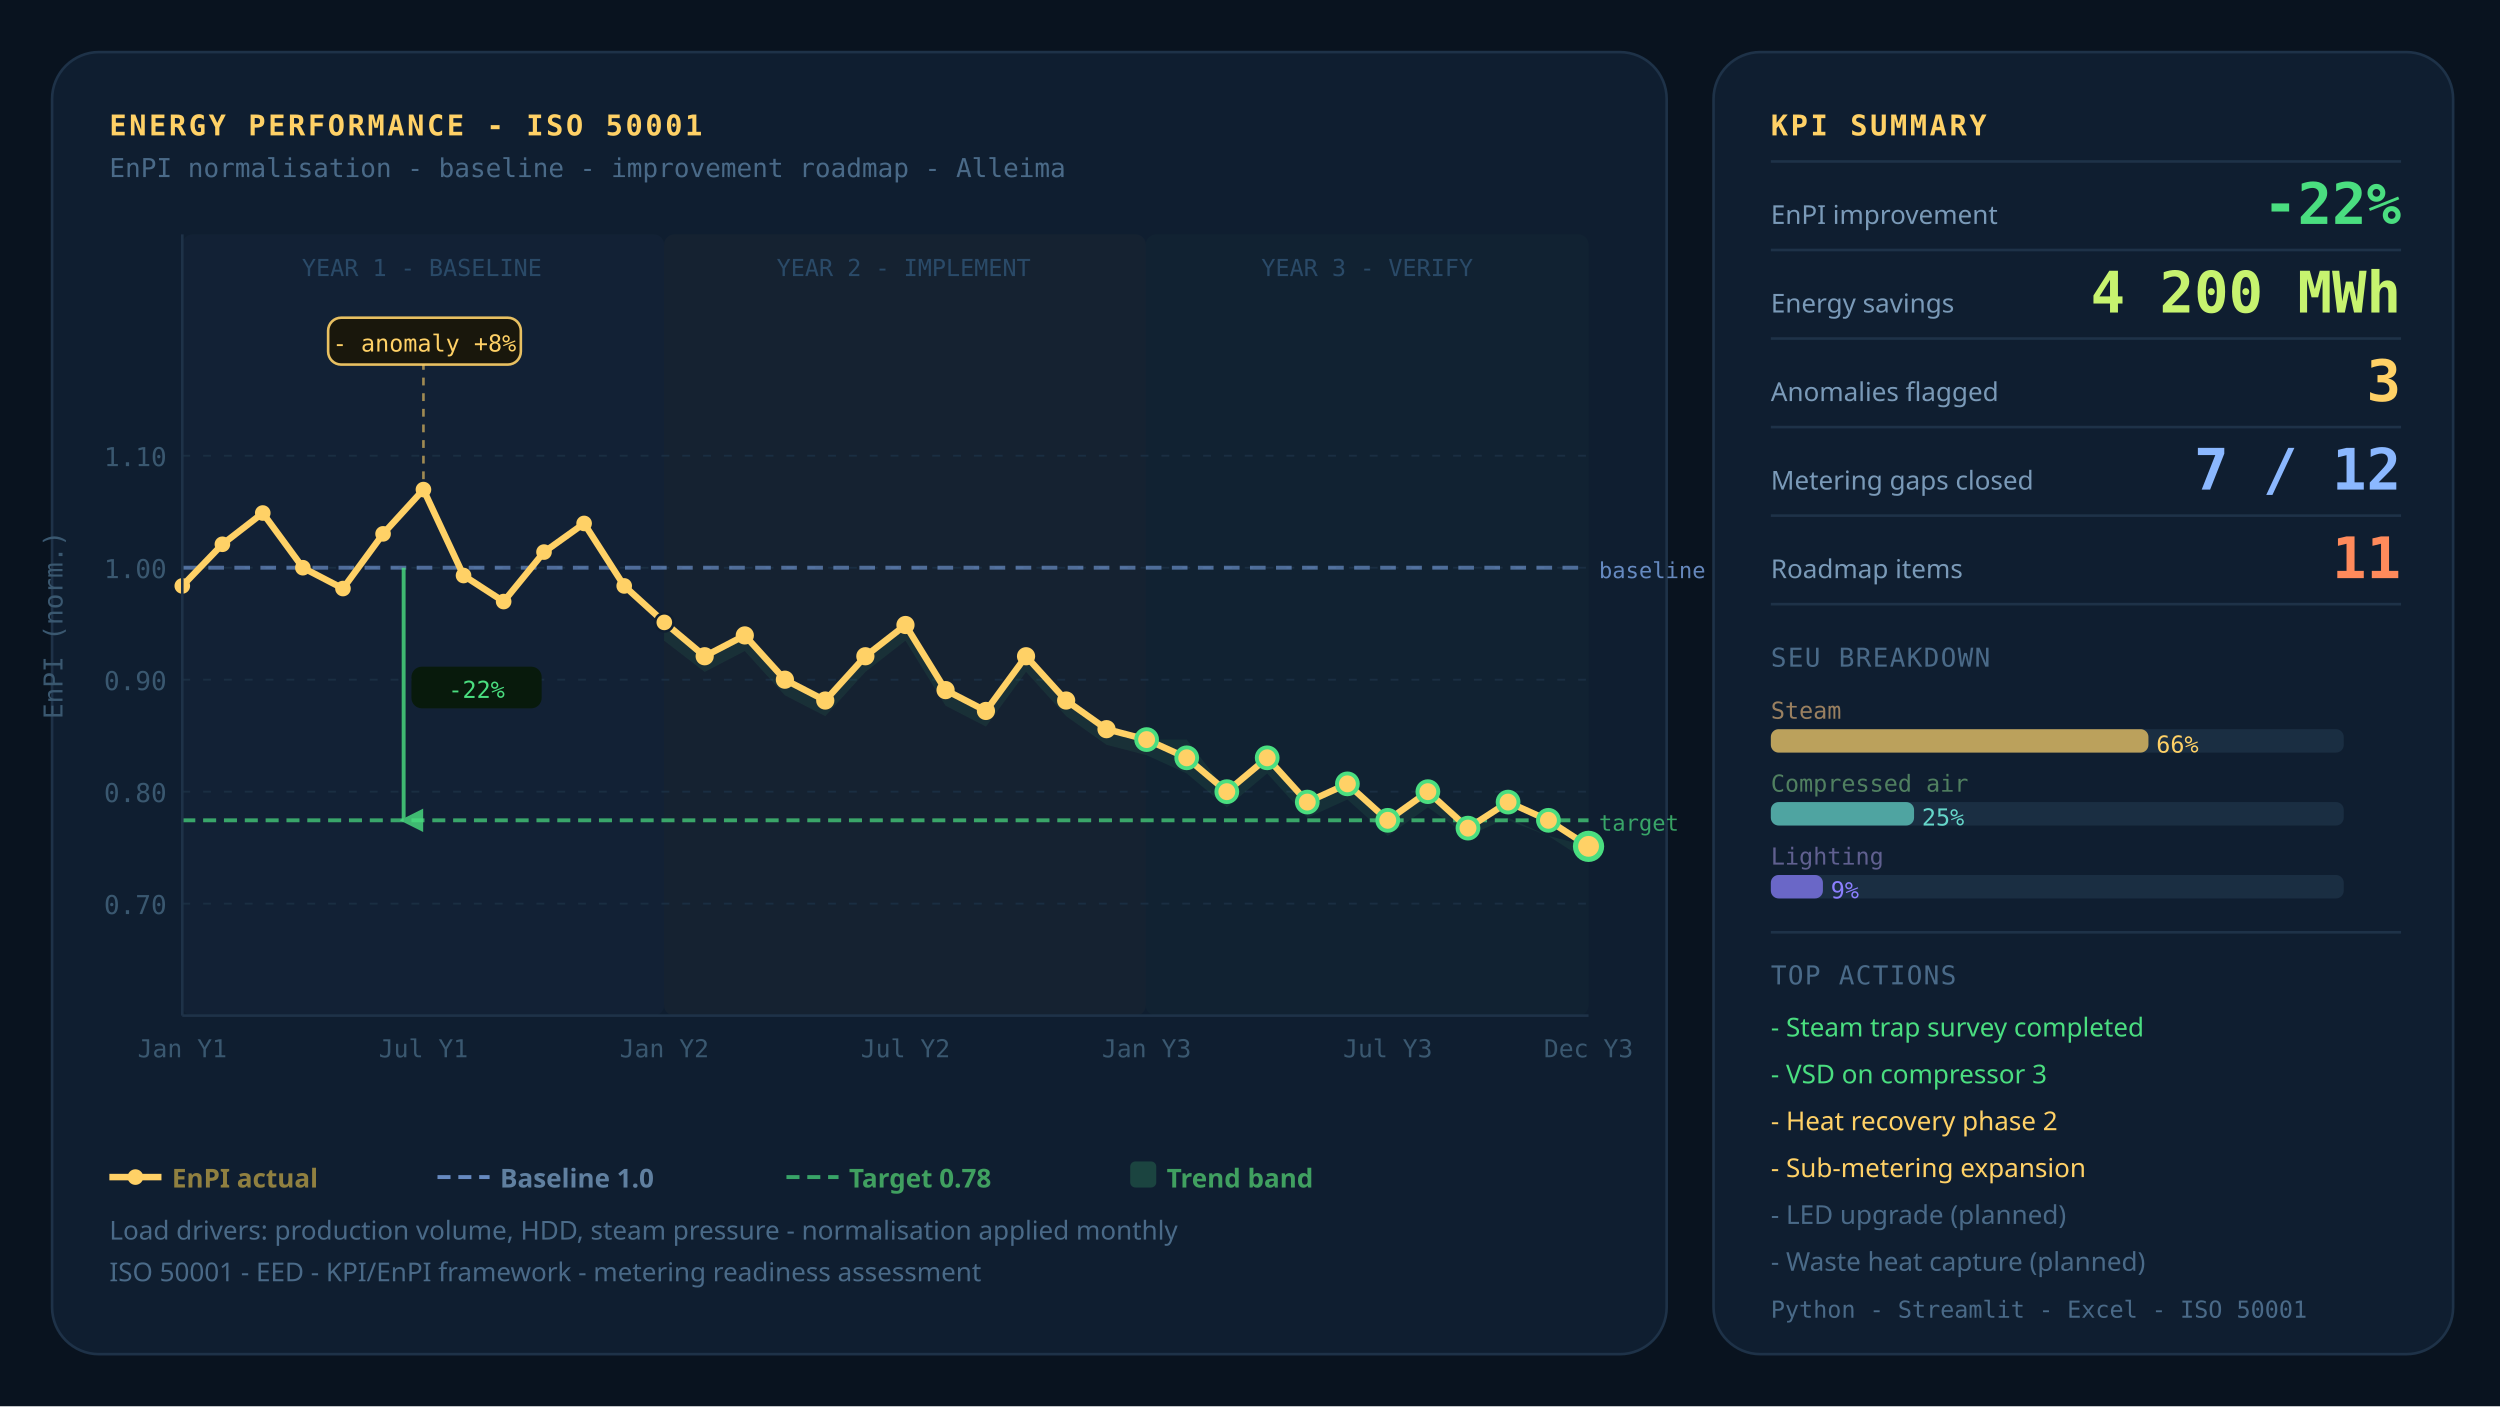
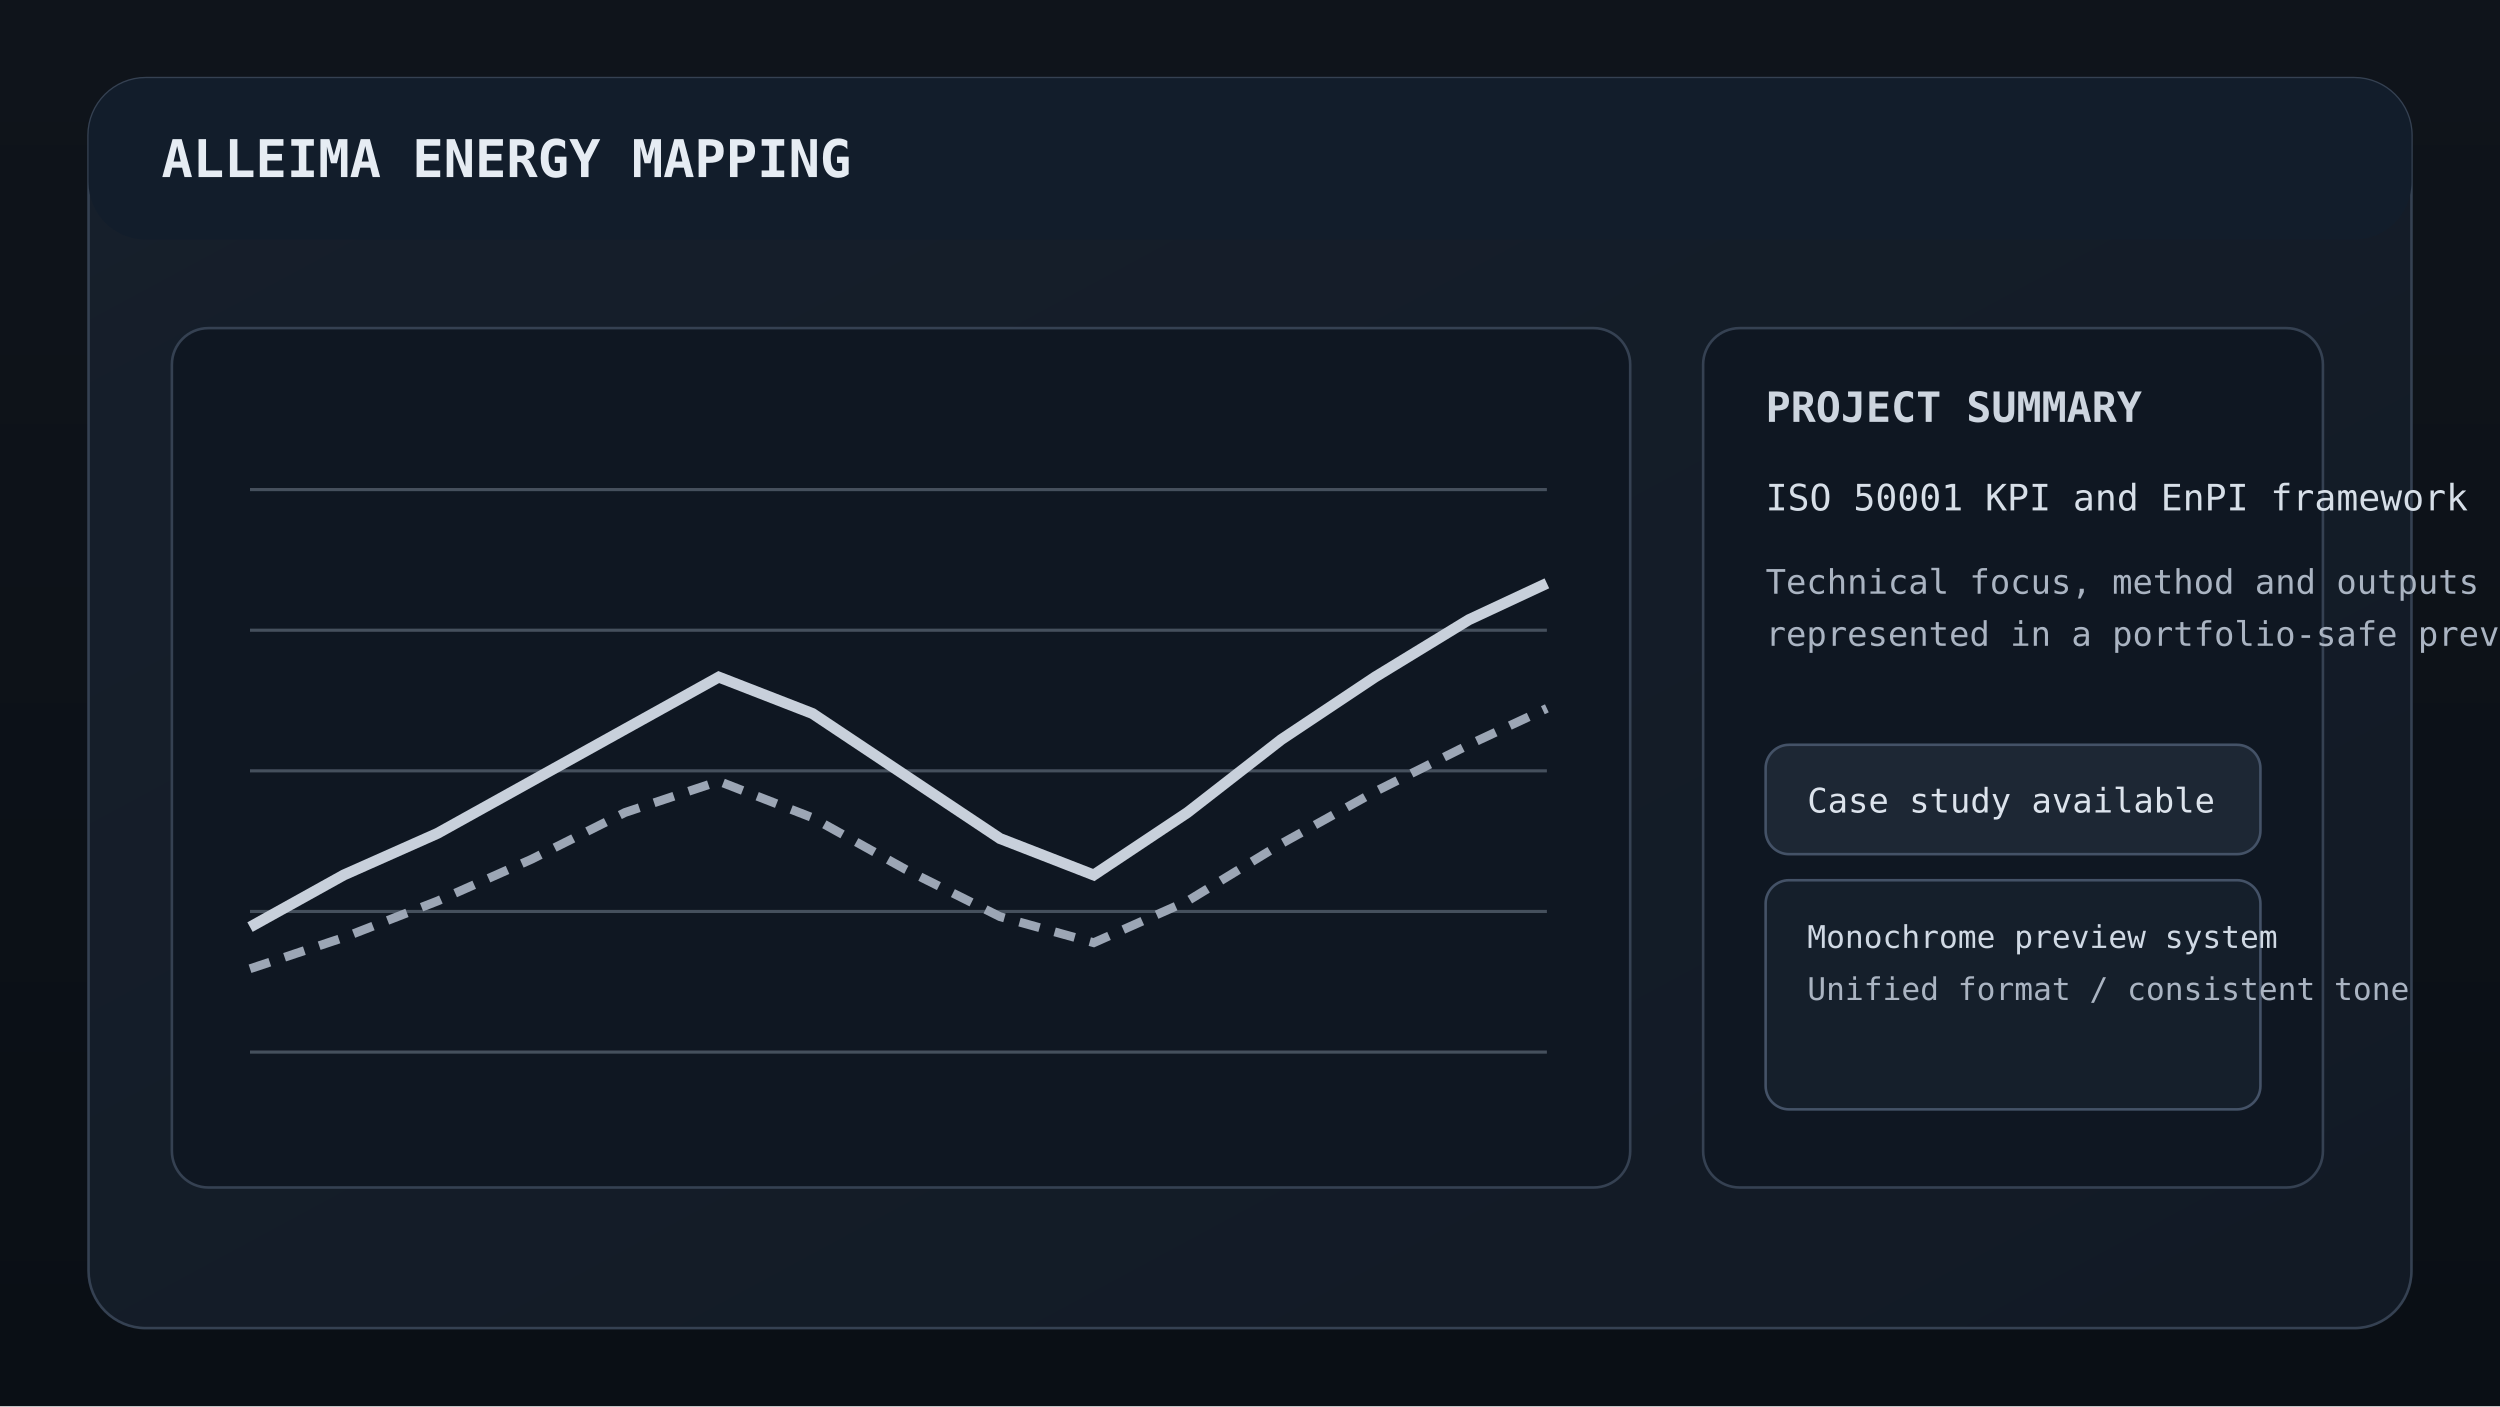
- <svg xmlns="http://www.w3.org/2000/svg" viewBox="0 0 960 540" role="img" aria-label="Industrial energy KPI and ISO 50001 EnPI dashboard">
-   <rect width="960" height="540" fill="#09131f" />
-   <rect x="20" y="20" width="620" height="500" rx="18" fill="#0f1e30" stroke="#1e3248" stroke-width="1" />
-   <rect x="658" y="20" width="284" height="500" rx="18" fill="#0f1e30" stroke="#1e3248" stroke-width="1" />
-   <text x="42" y="52" fill="#ffd166" font-family="ui-monospace,monospace" font-size="11" font-weight="700" letter-spacing="1">ENERGY PERFORMANCE - ISO 50001</text>
-   <text x="42" y="68" fill="#4a6a88" font-family="ui-monospace,monospace" font-size="10">EnPI normalisation - baseline - improvement roadmap - Alleima</text>
-   <rect x="70" y="90" width="185" height="300" fill="#8bb8ff" opacity="0.025" rx="4" />
-   <rect x="255" y="90" width="185" height="300" fill="#ffd166" opacity="0.025" rx="4" />
-   <rect x="440" y="90" width="170" height="300" fill="#4ade80" opacity="0.025" rx="4" />
-   <text x="162" y="106" fill="#2a4a68" font-family="ui-monospace,monospace" font-size="9" text-anchor="middle">YEAR 1 - BASELINE</text>
-   <text x="347" y="106" fill="#2a4a68" font-family="ui-monospace,monospace" font-size="9" text-anchor="middle">YEAR 2 - IMPLEMENT</text>
-   <text x="525" y="106" fill="#2a4a68" font-family="ui-monospace,monospace" font-size="9" text-anchor="middle">YEAR 3 - VERIFY</text>
-   <g stroke="#1a2e42" stroke-width="0.7" stroke-dasharray="3 5">
-     <line x1="70" y1="218" x2="610" y2="218" />
-     <line x1="70" y1="261" x2="610" y2="261" />
-     <line x1="70" y1="304" x2="610" y2="304" />
-     <line x1="70" y1="347" x2="610" y2="347" />
-     <line x1="70" y1="175" x2="610" y2="175" />
+ <svg xmlns="http://www.w3.org/2000/svg" viewBox="0 0 960 540" role="img" aria-label="ISO 50001 KPI and EnPI framework">
+   <defs>
+     <linearGradient id="bg" x1="0" y1="0" x2="0" y2="1">
+       <stop offset="0" stop-color="#0f141b" />
+       <stop offset="1" stop-color="#0a0f15" />
+     </linearGradient>
+     <linearGradient id="panel" x1="0" y1="0" x2="1" y2="1">
+       <stop offset="0" stop-color="#161f2b" />
+       <stop offset="1" stop-color="#121a25" />
+     </linearGradient>
+   </defs>
+   <rect width="960" height="540" fill="url(#bg)" />
+   <rect x="34" y="30" width="892" height="480" rx="22" fill="url(#panel)" stroke="#354152" />
+   <rect x="34" y="30" width="892" height="62" rx="22" fill="#121d2b" />
+   <text x="62" y="68" fill="#e6ecf3" font-family="ui-monospace, SFMono-Regular, Menlo, monospace" font-size="20" font-weight="700">ALLEIMA ENERGY MAPPING</text>
+   <rect x="66" y="126" width="560" height="330" rx="14" fill="#0f1722" stroke="#354152" />
+   <g stroke="#5d6876" stroke-width="1.2" opacity="0.7">
+     <line x1="96" y1="404" x2="594" y2="404" />
+     <line x1="96" y1="350" x2="594" y2="350" />
+     <line x1="96" y1="296" x2="594" y2="296" />
+     <line x1="96" y1="242" x2="594" y2="242" />
+     <line x1="96" y1="188" x2="594" y2="188" />
  </g>
-   <line x1="70" y1="218" x2="610" y2="218" stroke="#8bb8ff" stroke-width="1.5" stroke-dasharray="6 4" opacity="0.5" />
-   <line x1="70" y1="315" x2="610" y2="315" stroke="#4ade80" stroke-width="1.5" stroke-dasharray="5 3" opacity="0.7" />
-   <path d="M255,246 L270.6,258 L286,250 L301.4,267 L316.9,275 L332.3,258 L347.7,246 L363.1,271 L378.6,279 L394,258 L409.4,275 L424.9,286 L440.3,290 L455.7,297 L471.1,310 L486.6,297 L502,314 L517.4,307 L532.9,321 L548.3,310 L563.7,321 L579.1,314 L594.6,321 L610,331 L610,325 L594.6,321 L579.1,315 L563.7,315 L548.3,304 L532.9,315 L517.4,301 L502,308 L486.6,291 L471.1,304 L455.7,284 L440.3,284 L424.9,280 L409.4,269 L394,252 L378.6,273 L363.1,265 L347.7,240 L332.3,252 L316.9,269 L301.4,261 L286,244 L270.6,252 L255,239 Z" fill="#4ade80" opacity="0.08" />
-   <polyline points="70,225 85.4,209 100.9,197 116.3,218 131.7,226 147.1,205 162.6,188 178,221 193.4,231 208.9,212 224.3,201 239.7,225 255.1,239 270.6,252 286,244 301.4,261 316.9,269 332.3,252 347.7,240 363.1,265 378.6,273 394,252 409.4,269 424.9,280 440.3,284 455.7,291 471.1,304 486.6,291 502,308 517.4,301 532.9,315 548.3,304 563.7,318 579.1,308 594.6,315 610,325" fill="none" stroke="#ffd166" stroke-width="2.5" stroke-linejoin="round" stroke-linecap="round" />
-   <g fill="#ffd166">
-     <circle cx="70" cy="225" r="3" />
-     <circle cx="85.4" cy="209" r="3" />
-     <circle cx="100.9" cy="197" r="3" />
-     <circle cx="116.3" cy="218" r="3" />
-     <circle cx="131.7" cy="226" r="3" />
-     <circle cx="147.1" cy="205" r="3" />
-     <circle cx="162.6" cy="188" r="3" />
-     <circle cx="178" cy="221" r="3" />
-     <circle cx="193.4" cy="231" r="3" />
-     <circle cx="208.9" cy="212" r="3" />
-     <circle cx="224.3" cy="201" r="3" />
-     <circle cx="239.7" cy="225" r="3" />
-     <circle cx="255.1" cy="239" r="3.5" fill="#ffd166" stroke="#0f1e30" stroke-width="1" />
-     <circle cx="270.6" cy="252" r="3.5" />
-     <circle cx="286" cy="244" r="3.5" />
-     <circle cx="301.4" cy="261" r="3.5" />
-     <circle cx="316.9" cy="269" r="3.5" />
-     <circle cx="332.3" cy="252" r="3.5" />
-     <circle cx="347.7" cy="240" r="3.5" />
-     <circle cx="363.1" cy="265" r="3.5" />
-     <circle cx="378.6" cy="273" r="3.5" />
-     <circle cx="394" cy="252" r="3.5" />
-     <circle cx="409.4" cy="269" r="3.5" />
-     <circle cx="424.9" cy="280" r="3.5" />
-     <circle cx="440.3" cy="284" r="4" stroke="#4ade80" stroke-width="1.5" />
-     <circle cx="455.7" cy="291" r="4" stroke="#4ade80" stroke-width="1.5" />
-     <circle cx="471.1" cy="304" r="4" stroke="#4ade80" stroke-width="1.5" />
-     <circle cx="486.6" cy="291" r="4" stroke="#4ade80" stroke-width="1.5" />
-     <circle cx="502" cy="308" r="4" stroke="#4ade80" stroke-width="1.5" />
-     <circle cx="517.4" cy="301" r="4" stroke="#4ade80" stroke-width="1.5" />
-     <circle cx="532.9" cy="315" r="4" stroke="#4ade80" stroke-width="1.5" />
-     <circle cx="548.3" cy="304" r="4" stroke="#4ade80" stroke-width="1.5" />
-     <circle cx="563.7" cy="318" r="4" stroke="#4ade80" stroke-width="1.5" />
-     <circle cx="579.1" cy="308" r="4" stroke="#4ade80" stroke-width="1.5" />
-     <circle cx="594.6" cy="315" r="4" stroke="#4ade80" stroke-width="1.5" />
-     <circle cx="610" cy="325" r="5" stroke="#4ade80" stroke-width="2" />
-   </g>
-   <line x1="162.6" y1="184" x2="162.6" y2="140" stroke="#ffd166" stroke-width="1" stroke-dasharray="3 3" opacity="0.6" />
-   <rect x="126" y="122" width="74" height="18" rx="5" fill="#1a1608" stroke="#ffd166" stroke-width="1" opacity="0.9" />
-   <text x="163" y="135" fill="#ffd166" font-family="ui-monospace,monospace" font-size="9" text-anchor="middle">- anomaly +8%</text>
-   <line x1="70" y1="90" x2="70" y2="390" stroke="#1e3248" stroke-width="1" />
-   <line x1="70" y1="390" x2="610" y2="390" stroke="#1e3248" stroke-width="1" />
-   <g fill="#3a5870" font-family="ui-monospace,monospace" font-size="10" text-anchor="end">
-     <text x="64" y="222">1.00</text>
-     <text x="64" y="265">0.90</text>
-     <text x="64" y="308">0.80</text>
-     <text x="64" y="351">0.70</text>
-     <text x="64" y="179">1.10</text>
-   </g>
-   <text transform="rotate(-90 24 240)" x="24" y="240" fill="#3a5870" font-family="ui-monospace,monospace" font-size="10" text-anchor="middle">EnPI (norm.)</text>
-   <text x="614" y="222" fill="#8bb8ff" font-family="ui-monospace,monospace" font-size="8.5" opacity="0.7">baseline</text>
-   <text x="614" y="319" fill="#4ade80" font-family="ui-monospace,monospace" font-size="8.5" opacity="0.7">target</text>
-   <g fill="#3a5870" font-family="ui-monospace,monospace" font-size="9.5" text-anchor="middle">
-     <text x="70" y="406">Jan Y1</text>
-     <text x="162.6" y="406">Jul Y1</text>
-     <text x="255.1" y="406">Jan Y2</text>
-     <text x="347.7" y="406">Jul Y2</text>
-     <text x="440.3" y="406">Jan Y3</text>
-     <text x="532.9" y="406">Jul Y3</text>
-     <text x="610" y="406">Dec Y3</text>
-   </g>
-   <line x1="155" y1="218" x2="155" y2="315" stroke="#4ade80" stroke-width="1.5" marker-end="url(#arr-down)" opacity="0.8" />
-   <defs>
-     <marker id="arr-down" markerWidth="6" markerHeight="6" refX="3" refY="5" orient="auto">
-       <path d="M0,0 L6,0 L3,6 Z" fill="#4ade80" />
-     </marker>
-   </defs>
-   <rect x="158" y="256" width="50" height="16" rx="4" fill="#081a0c" />
-   <text x="183" y="268" fill="#4ade80" font-family="ui-monospace,monospace" font-size="9" text-anchor="middle">-22%</text>
-   <g font-family="system-ui,sans-serif" font-size="10" font-weight="600">
-     <line x1="42" y1="452" x2="62" y2="452" stroke="#ffd166" stroke-width="2.5" />
-     <circle cx="52" cy="452" r="3" fill="#ffd166" />
-     <text x="66" y="456" fill="#908040">EnPI actual</text>
-     <line x1="168" y1="452" x2="188" y2="452" stroke="#8bb8ff" stroke-width="1.5" stroke-dasharray="5 3" opacity="0.7" />
-     <text x="192" y="456" fill="#6080a0">Baseline 1.0</text>
-     <line x1="302" y1="452" x2="322" y2="452" stroke="#4ade80" stroke-width="1.5" stroke-dasharray="5 3" opacity="0.7" />
-     <text x="326" y="456" fill="#40a060">Target 0.78</text>
-     <rect x="434" y="446" width="10" height="10" rx="2" fill="#4ade80" opacity="0.2" />
-     <text x="448" y="456" fill="#40a060">Trend band</text>
-   </g>
-   <text x="42" y="476" fill="#4a6a88" font-family="system-ui,sans-serif" font-size="10">Load drivers: production volume, HDD, steam pressure - normalisation applied monthly</text>
-   <text x="42" y="492" fill="#4a6a88" font-family="system-ui,sans-serif" font-size="10">ISO 50001 - EED - KPI/EnPI framework - metering readiness assessment</text>
-   <text x="680" y="52" fill="#ffd166" font-family="ui-monospace,monospace" font-size="11" font-weight="700" letter-spacing="1">KPI SUMMARY</text>
-   <line x1="680" y1="62" x2="922" y2="62" stroke="#1e3248" stroke-width="1" />
-   <text x="680" y="86" fill="#7a9ab8" font-family="system-ui,sans-serif" font-size="10">EnPI improvement</text>
-   <text x="922" y="86" fill="#4ade80" font-family="ui-monospace,monospace" font-size="22" font-weight="700" text-anchor="end">-22%</text>
-   <line x1="680" y1="96" x2="922" y2="96" stroke="#1e3248" stroke-width="1" />
-   <text x="680" y="120" fill="#7a9ab8" font-family="system-ui,sans-serif" font-size="10">Energy savings</text>
-   <text x="922" y="120" fill="#c7f36f" font-family="ui-monospace,monospace" font-size="22" font-weight="700" text-anchor="end">4 200 MWh</text>
-   <line x1="680" y1="130" x2="922" y2="130" stroke="#1e3248" stroke-width="1" />
-   <text x="680" y="154" fill="#7a9ab8" font-family="system-ui,sans-serif" font-size="10">Anomalies flagged</text>
-   <text x="922" y="154" fill="#ffd166" font-family="ui-monospace,monospace" font-size="22" font-weight="700" text-anchor="end">3</text>
-   <line x1="680" y1="164" x2="922" y2="164" stroke="#1e3248" stroke-width="1" />
-   <text x="680" y="188" fill="#7a9ab8" font-family="system-ui,sans-serif" font-size="10">Metering gaps closed</text>
-   <text x="922" y="188" fill="#8bb8ff" font-family="ui-monospace,monospace" font-size="22" font-weight="700" text-anchor="end">7 / 12</text>
-   <line x1="680" y1="198" x2="922" y2="198" stroke="#1e3248" stroke-width="1" />
-   <text x="680" y="222" fill="#7a9ab8" font-family="system-ui,sans-serif" font-size="10">Roadmap items</text>
-   <text x="922" y="222" fill="#ff8a5b" font-family="ui-monospace,monospace" font-size="22" font-weight="700" text-anchor="end">11</text>
-   <line x1="680" y1="232" x2="922" y2="232" stroke="#1e3248" stroke-width="1" />
-   <text x="680" y="256" fill="#4a6a88" font-family="ui-monospace,monospace" font-size="10" letter-spacing="0.5">SEU BREAKDOWN</text>
-   <g font-family="ui-monospace,monospace" font-size="9">
-     <text x="680" y="276" fill="#9a8060">Steam</text>
-     <rect x="680" y="280" width="220" height="9" rx="3" fill="#1a2e42" />
-     <rect x="680" y="280" width="145" height="9" rx="3" fill="#ffd166" opacity="0.7" />
-     <text x="828" y="289" fill="#ffd166">66%</text>
-     <text x="680" y="304" fill="#508060">Compressed air</text>
-     <rect x="680" y="308" width="220" height="9" rx="3" fill="#1a2e42" />
-     <rect x="680" y="308" width="55" height="9" rx="3" fill="#65d6c9" opacity="0.7" />
-     <text x="738" y="317" fill="#65d6c9">25%</text>
-     <text x="680" y="332" fill="#606090">Lighting</text>
-     <rect x="680" y="336" width="220" height="9" rx="3" fill="#1a2e42" />
-     <rect x="680" y="336" width="20" height="9" rx="3" fill="#8b7fff" opacity="0.7" />
-     <text x="703" y="345" fill="#8b7fff">9%</text>
-   </g>
-   <line x1="680" y1="358" x2="922" y2="358" stroke="#1e3248" stroke-width="1" />
-   <text x="680" y="378" fill="#4a6a88" font-family="ui-monospace,monospace" font-size="10" letter-spacing="0.5">TOP ACTIONS</text>
-   <text x="680" y="398" fill="#4ade80" font-family="system-ui,sans-serif" font-size="10">- Steam trap survey completed</text>
-   <text x="680" y="416" fill="#4ade80" font-family="system-ui,sans-serif" font-size="10">- VSD on compressor 3</text>
-   <text x="680" y="434" fill="#ffd166" font-family="system-ui,sans-serif" font-size="10">- Heat recovery phase 2</text>
-   <text x="680" y="452" fill="#ffd166" font-family="system-ui,sans-serif" font-size="10">- Sub-metering expansion</text>
-   <text x="680" y="470" fill="#4a6a88" font-family="system-ui,sans-serif" font-size="10">- LED upgrade (planned)</text>
-   <text x="680" y="488" fill="#4a6a88" font-family="system-ui,sans-serif" font-size="10">- Waste heat capture (planned)</text>
-   <text x="680" y="506" fill="#4a6a88" font-family="ui-monospace,monospace" font-size="9">Python - Streamlit - Excel - ISO 50001</text>
+   <polyline points="96,356 132,336 168,320 204,300 240,280 276,260 312,274 348,298 384,322 420,336 456,312 492,284 528,260 564,238 594,224" fill="none" stroke="#c8d0db" stroke-width="4.2" />
+   <polyline points="96,372 132,360 168,346 204,330 240,312 276,300 312,314 348,334 384,352 420,362 456,346 492,324 528,304 564,286 594,272" fill="none" stroke="#9ca6b5" stroke-width="3.4" stroke-dasharray="8 6" />
+   <rect x="654" y="126" width="238" height="330" rx="14" fill="#0f1722" stroke="#354152" />
+   <text x="678" y="162" fill="#cdd5df" font-family="ui-monospace,monospace" font-size="16" font-weight="700">PROJECT SUMMARY</text>
+   <text x="678" y="196" fill="#d7dfe8" font-family="ui-monospace,monospace" font-size="14">ISO 50001 KPI and EnPI framework</text>
+   <text x="678" y="228" fill="#aab4c2" font-family="ui-monospace,monospace" font-size="13">Technical focus, method and outputs</text>
+   <text x="678" y="248" fill="#aab4c2" font-family="ui-monospace,monospace" font-size="13">represented in a portfolio-safe preview</text>
+   <rect x="678" y="286" width="190" height="42" rx="9" fill="#1d2734" stroke="#445267" />
+   <text x="694" y="312" fill="#dce3ec" font-family="ui-monospace,monospace" font-size="13">Case study available</text>
+   <rect x="678" y="338" width="190" height="88" rx="9" fill="#151f2b" stroke="#445267" />
+   <text x="694" y="364" fill="#d0d9e4" font-family="ui-monospace,monospace" font-size="12">Monochrome preview system</text>
+   <text x="694" y="384" fill="#aab4c2" font-family="ui-monospace,monospace" font-size="12">Unified format / consistent tone</text>
</svg>
